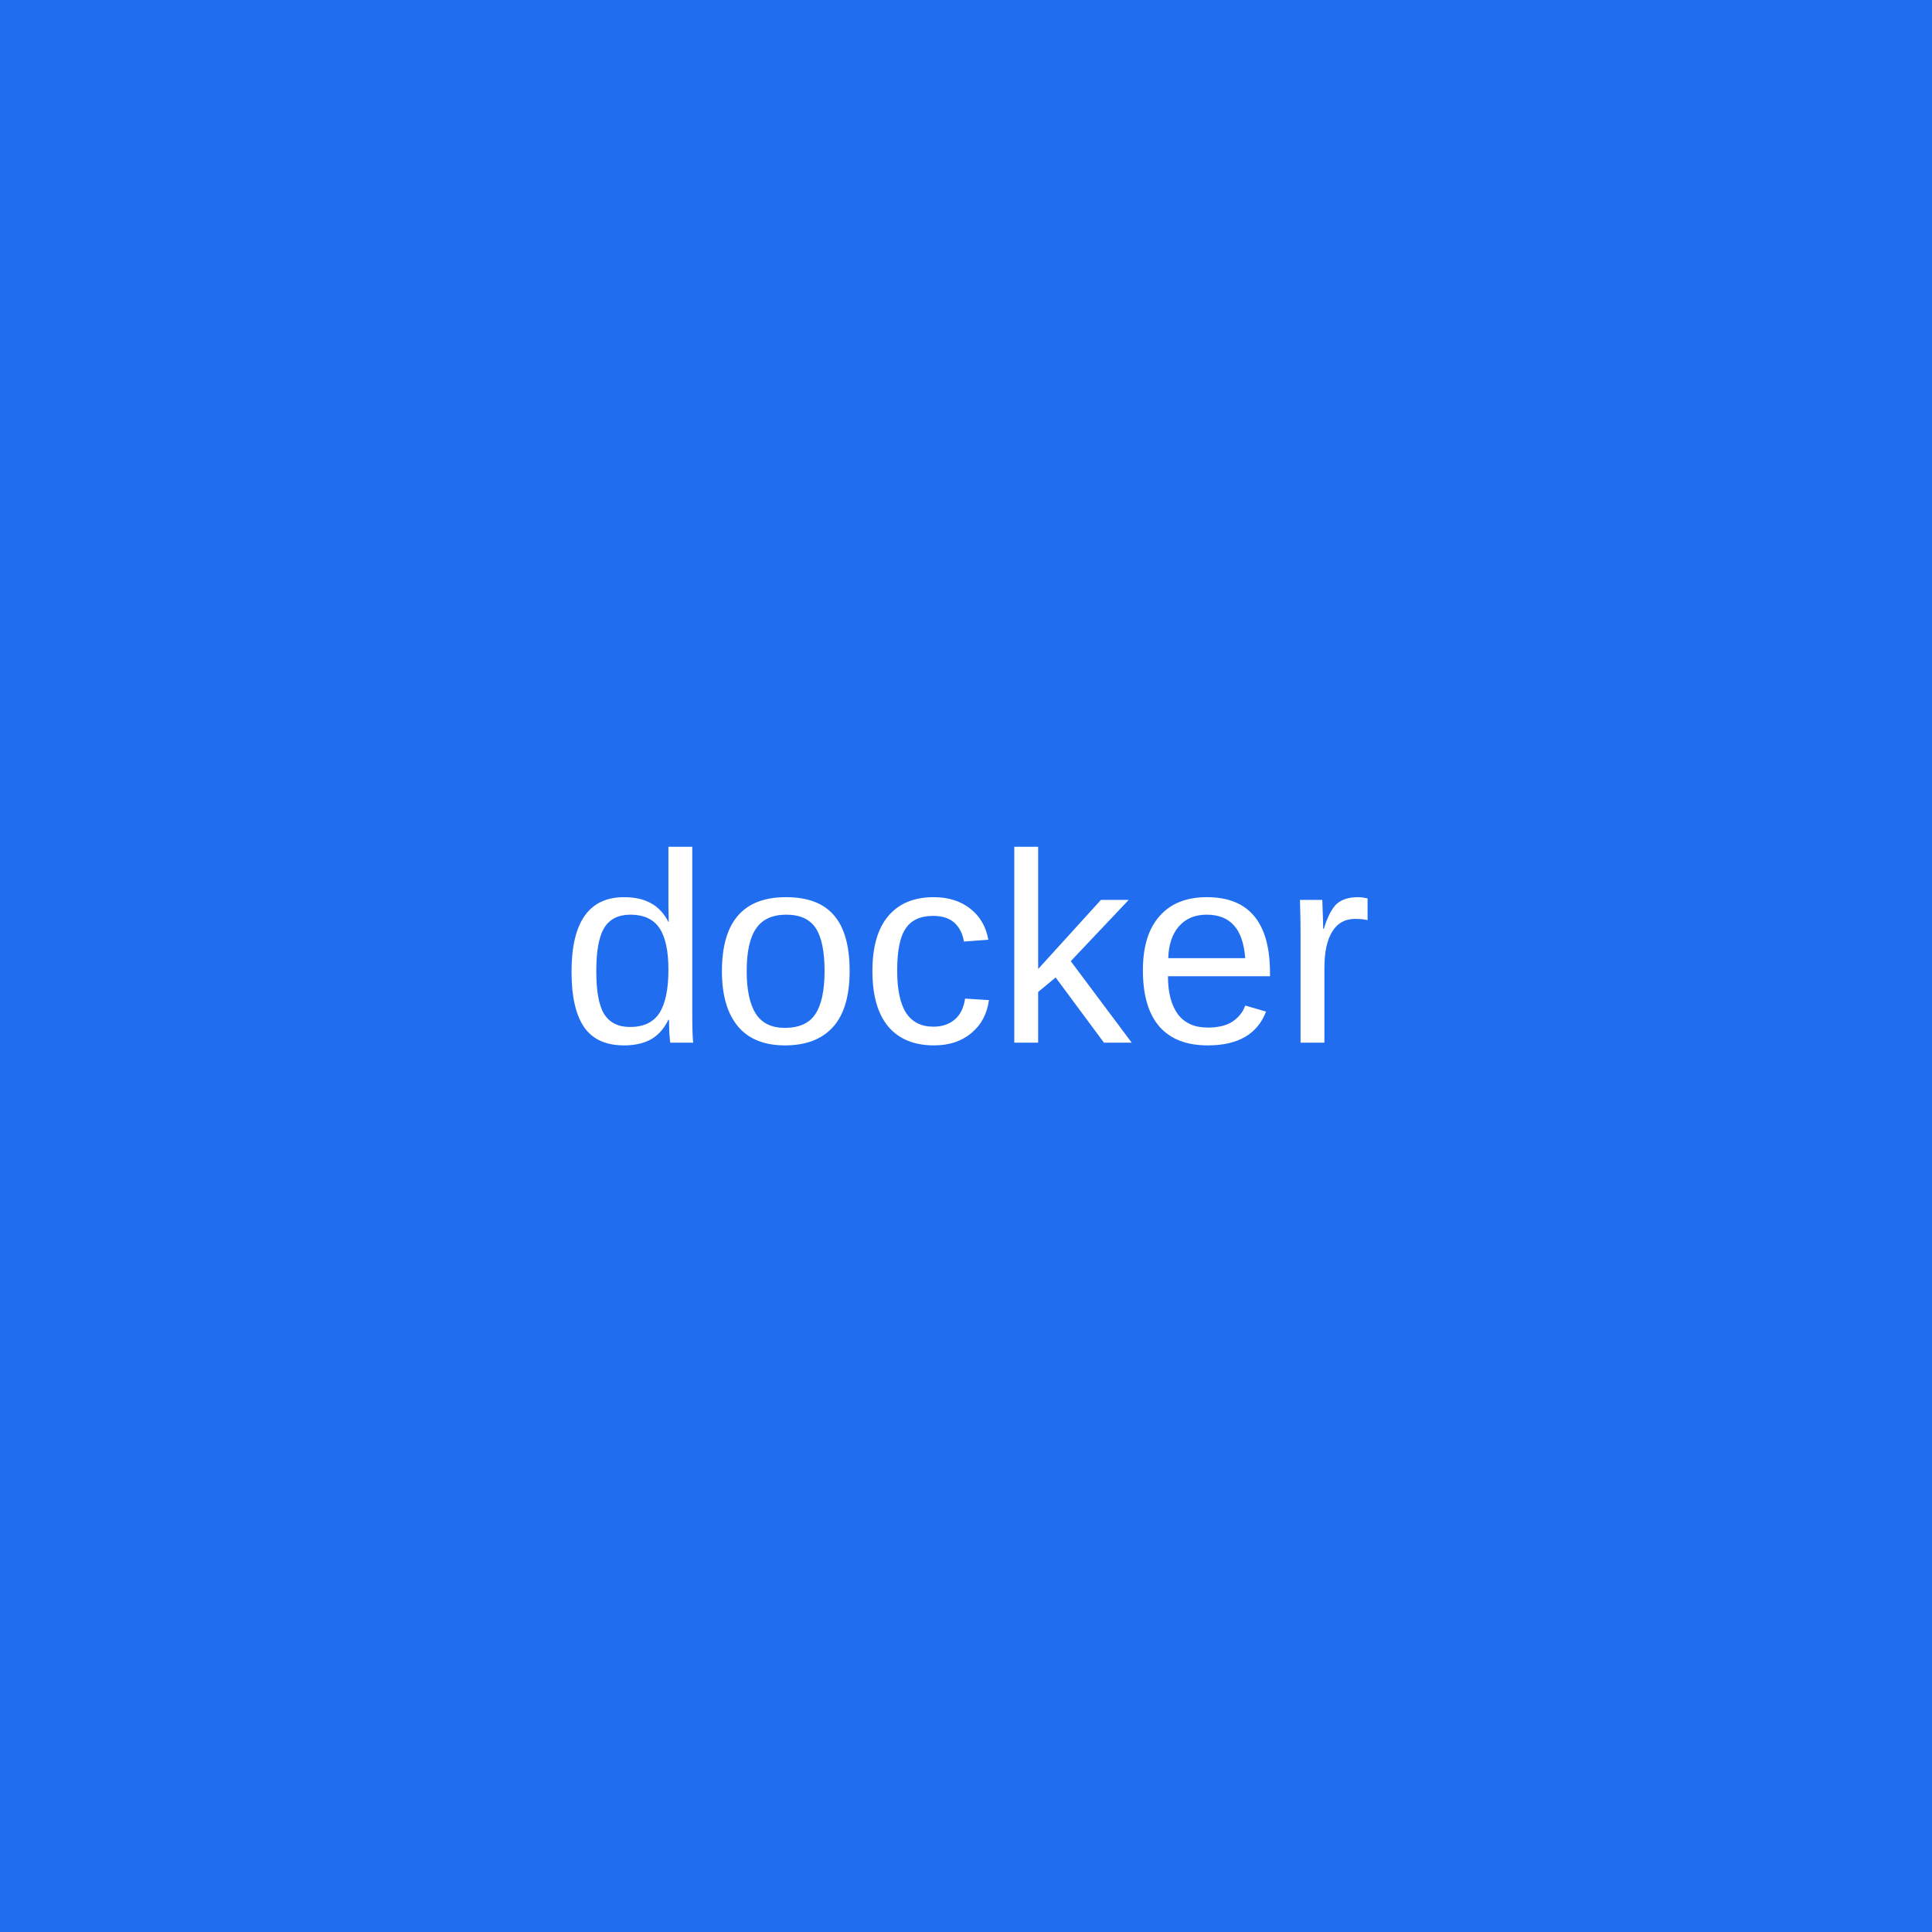
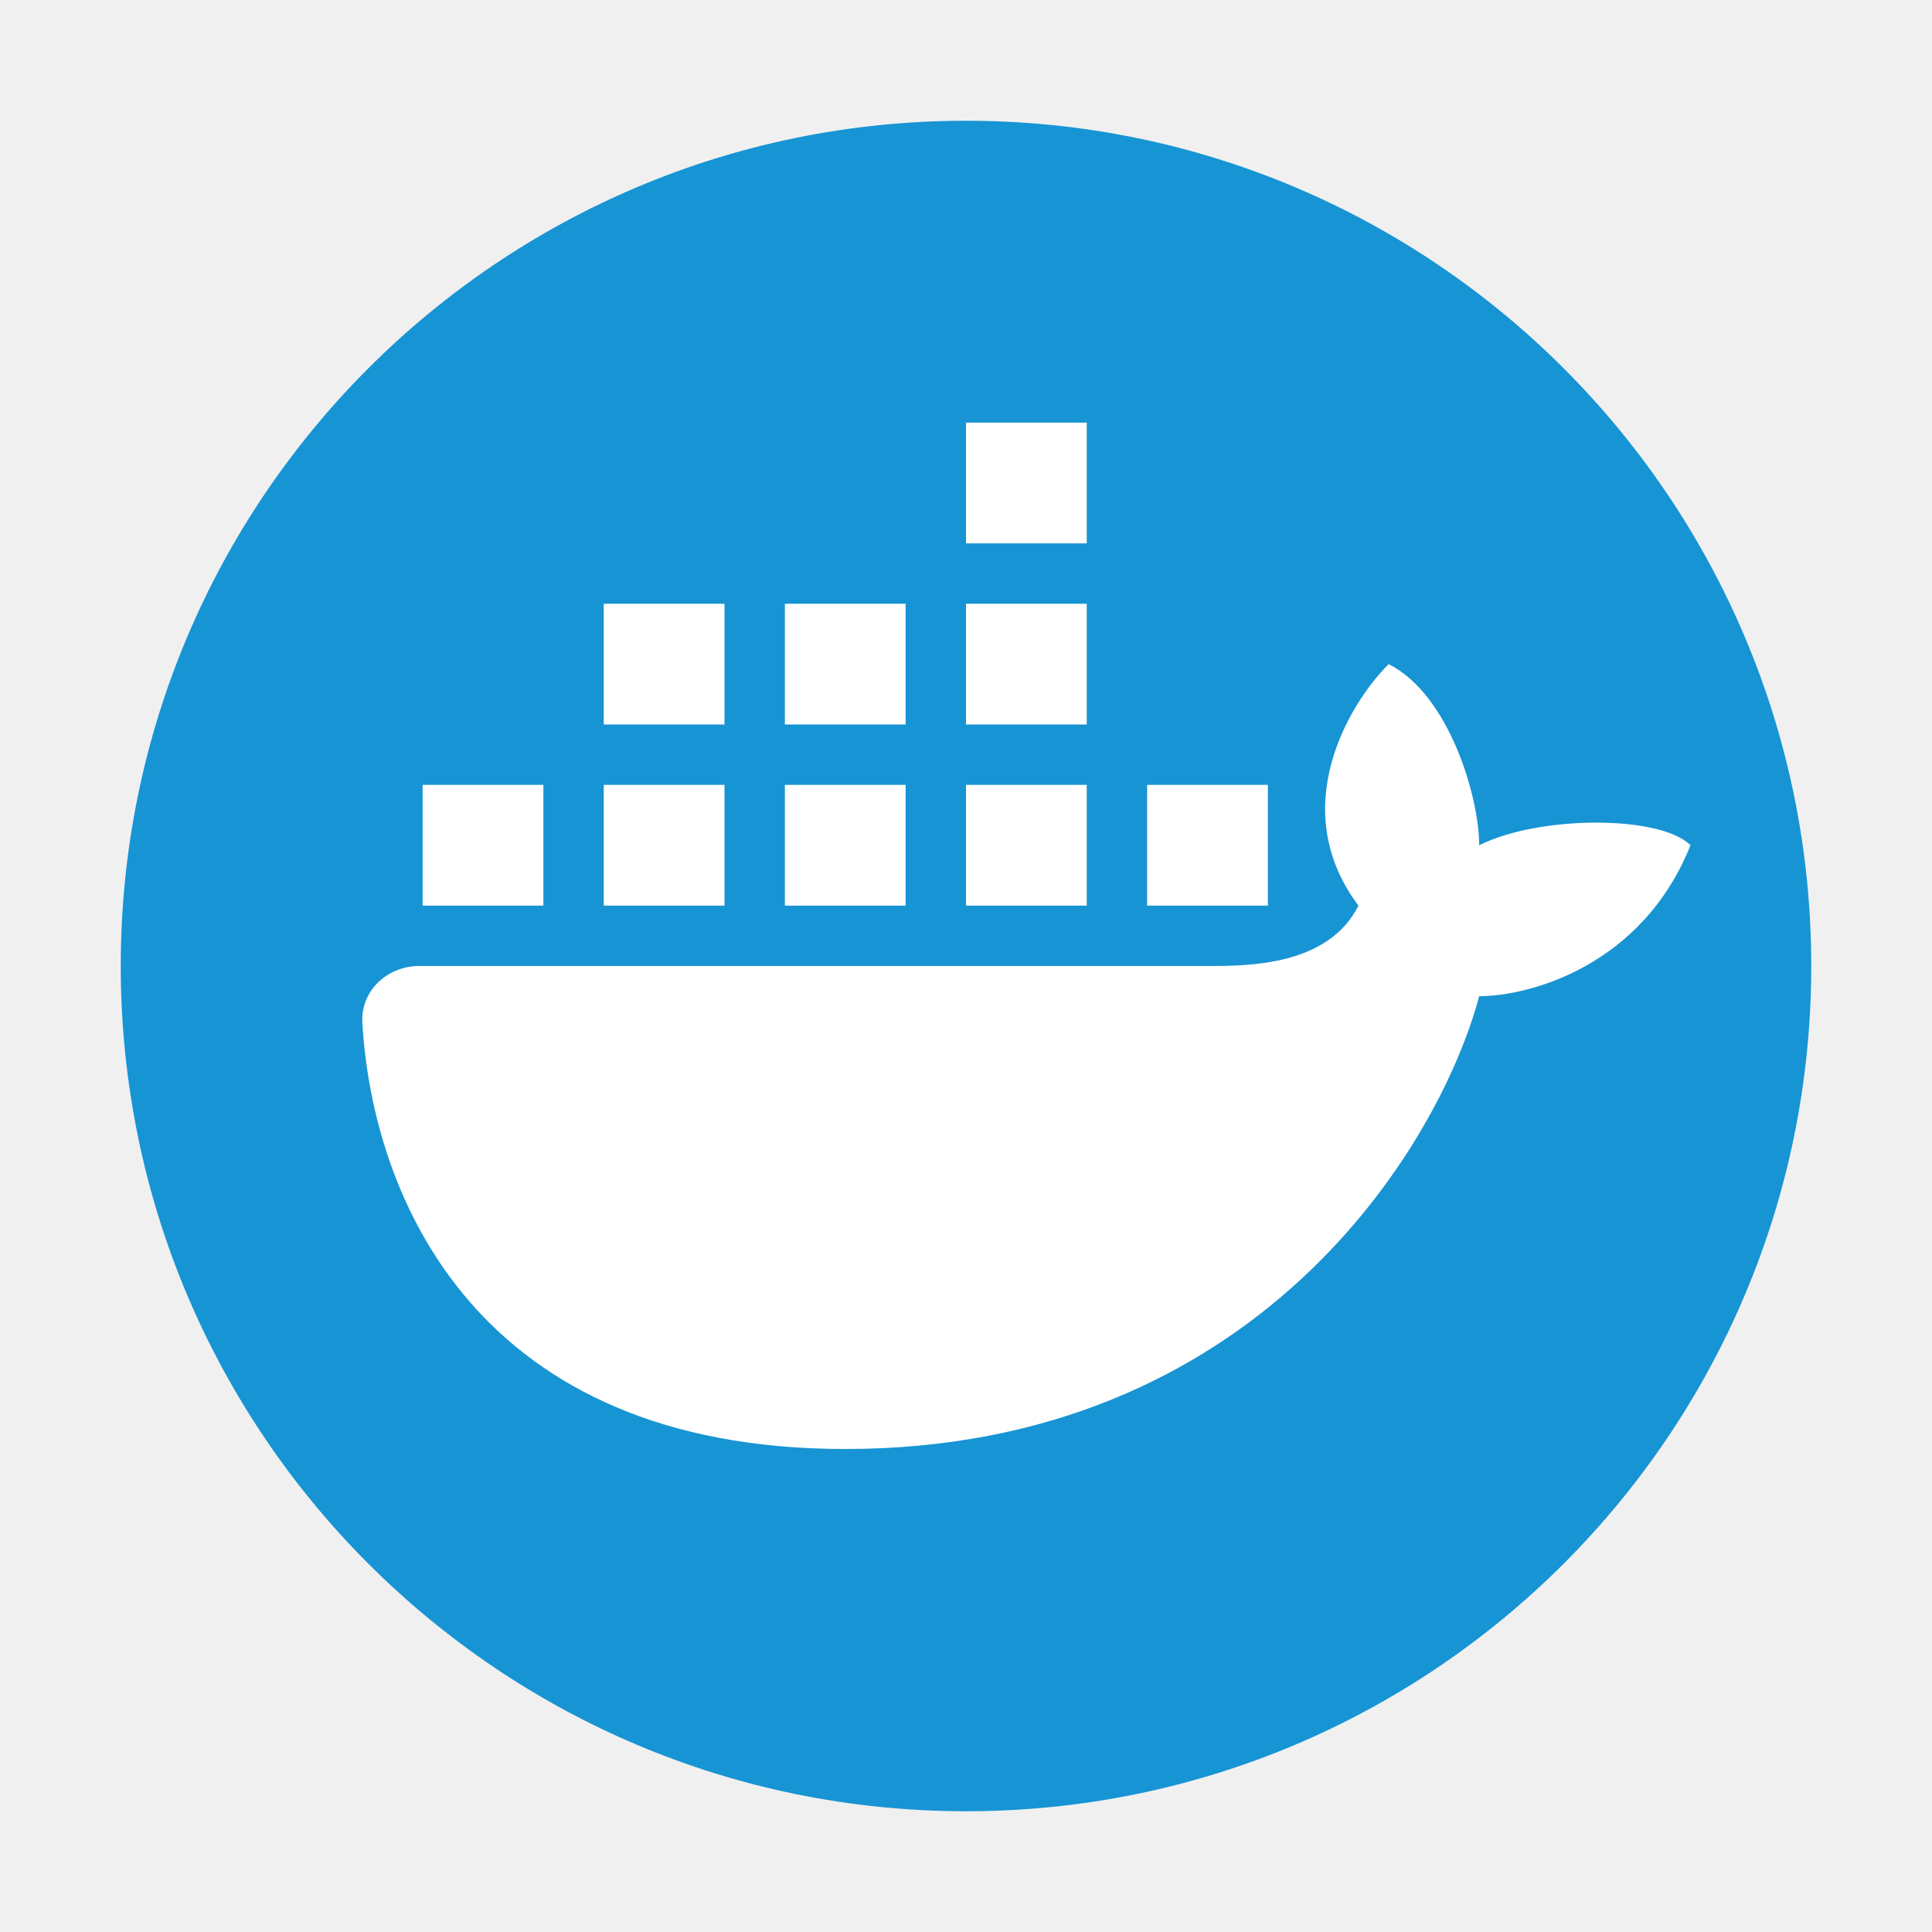
- <svg xmlns="http://www.w3.org/2000/svg" width="100" height="100">
-   <rect width="100%" height="100%" fill="#206eef" />
-   <text x="50%" y="50%" font-family="Arial, sans-serif" font-size="14" fill="white" text-anchor="middle" dominant-baseline="middle">
-       docker
-     </text>
+ <svg xmlns="http://www.w3.org/2000/svg" viewBox="0 0 32 32" fill="none">
+   <g id="SVGRepo_bgCarrier" stroke-width="0" />
+   <g id="SVGRepo_tracerCarrier" stroke-linecap="round" stroke-linejoin="round" />
+   <g id="SVGRepo_iconCarrier">
+     <circle cx="16" cy="16" r="14" fill="#1794D4" />
+     <path d="M18 7H16V9H18V7Z" fill="white" />
+     <path d="M10 10H12V12H10V10Z" fill="white" />
+     <path d="M6.002 16.941C6.172 19.843 7.9 24 14 24C20.8 24 23.833 19 24.5 16.5C25.333 16.5 27.2 16 28 14C27.5 13.5 25.5 13.5 24.5 14C24.5 13.2 24 11.5 23 11C22.333 11.667 21.3 13.4 22.5 15C22 16 20.667 16 20 16H6.943C6.413 16 5.97 16.413 6.002 16.941Z" fill="white" />
+     <path d="M9 13H7V15H9V13Z" fill="white" />
+     <path d="M10 13H12V15H10V13Z" fill="white" />
+     <path d="M15 13H13V15H15V13Z" fill="white" />
+     <path d="M16 13H18V15H16V13Z" fill="white" />
+     <path d="M21 13H19V15H21V13Z" fill="white" />
+     <path d="M15 10H13V12H15V10Z" fill="white" />
+     <path d="M16 10H18V12H16V10Z" fill="white" />
+   </g>
</svg>
